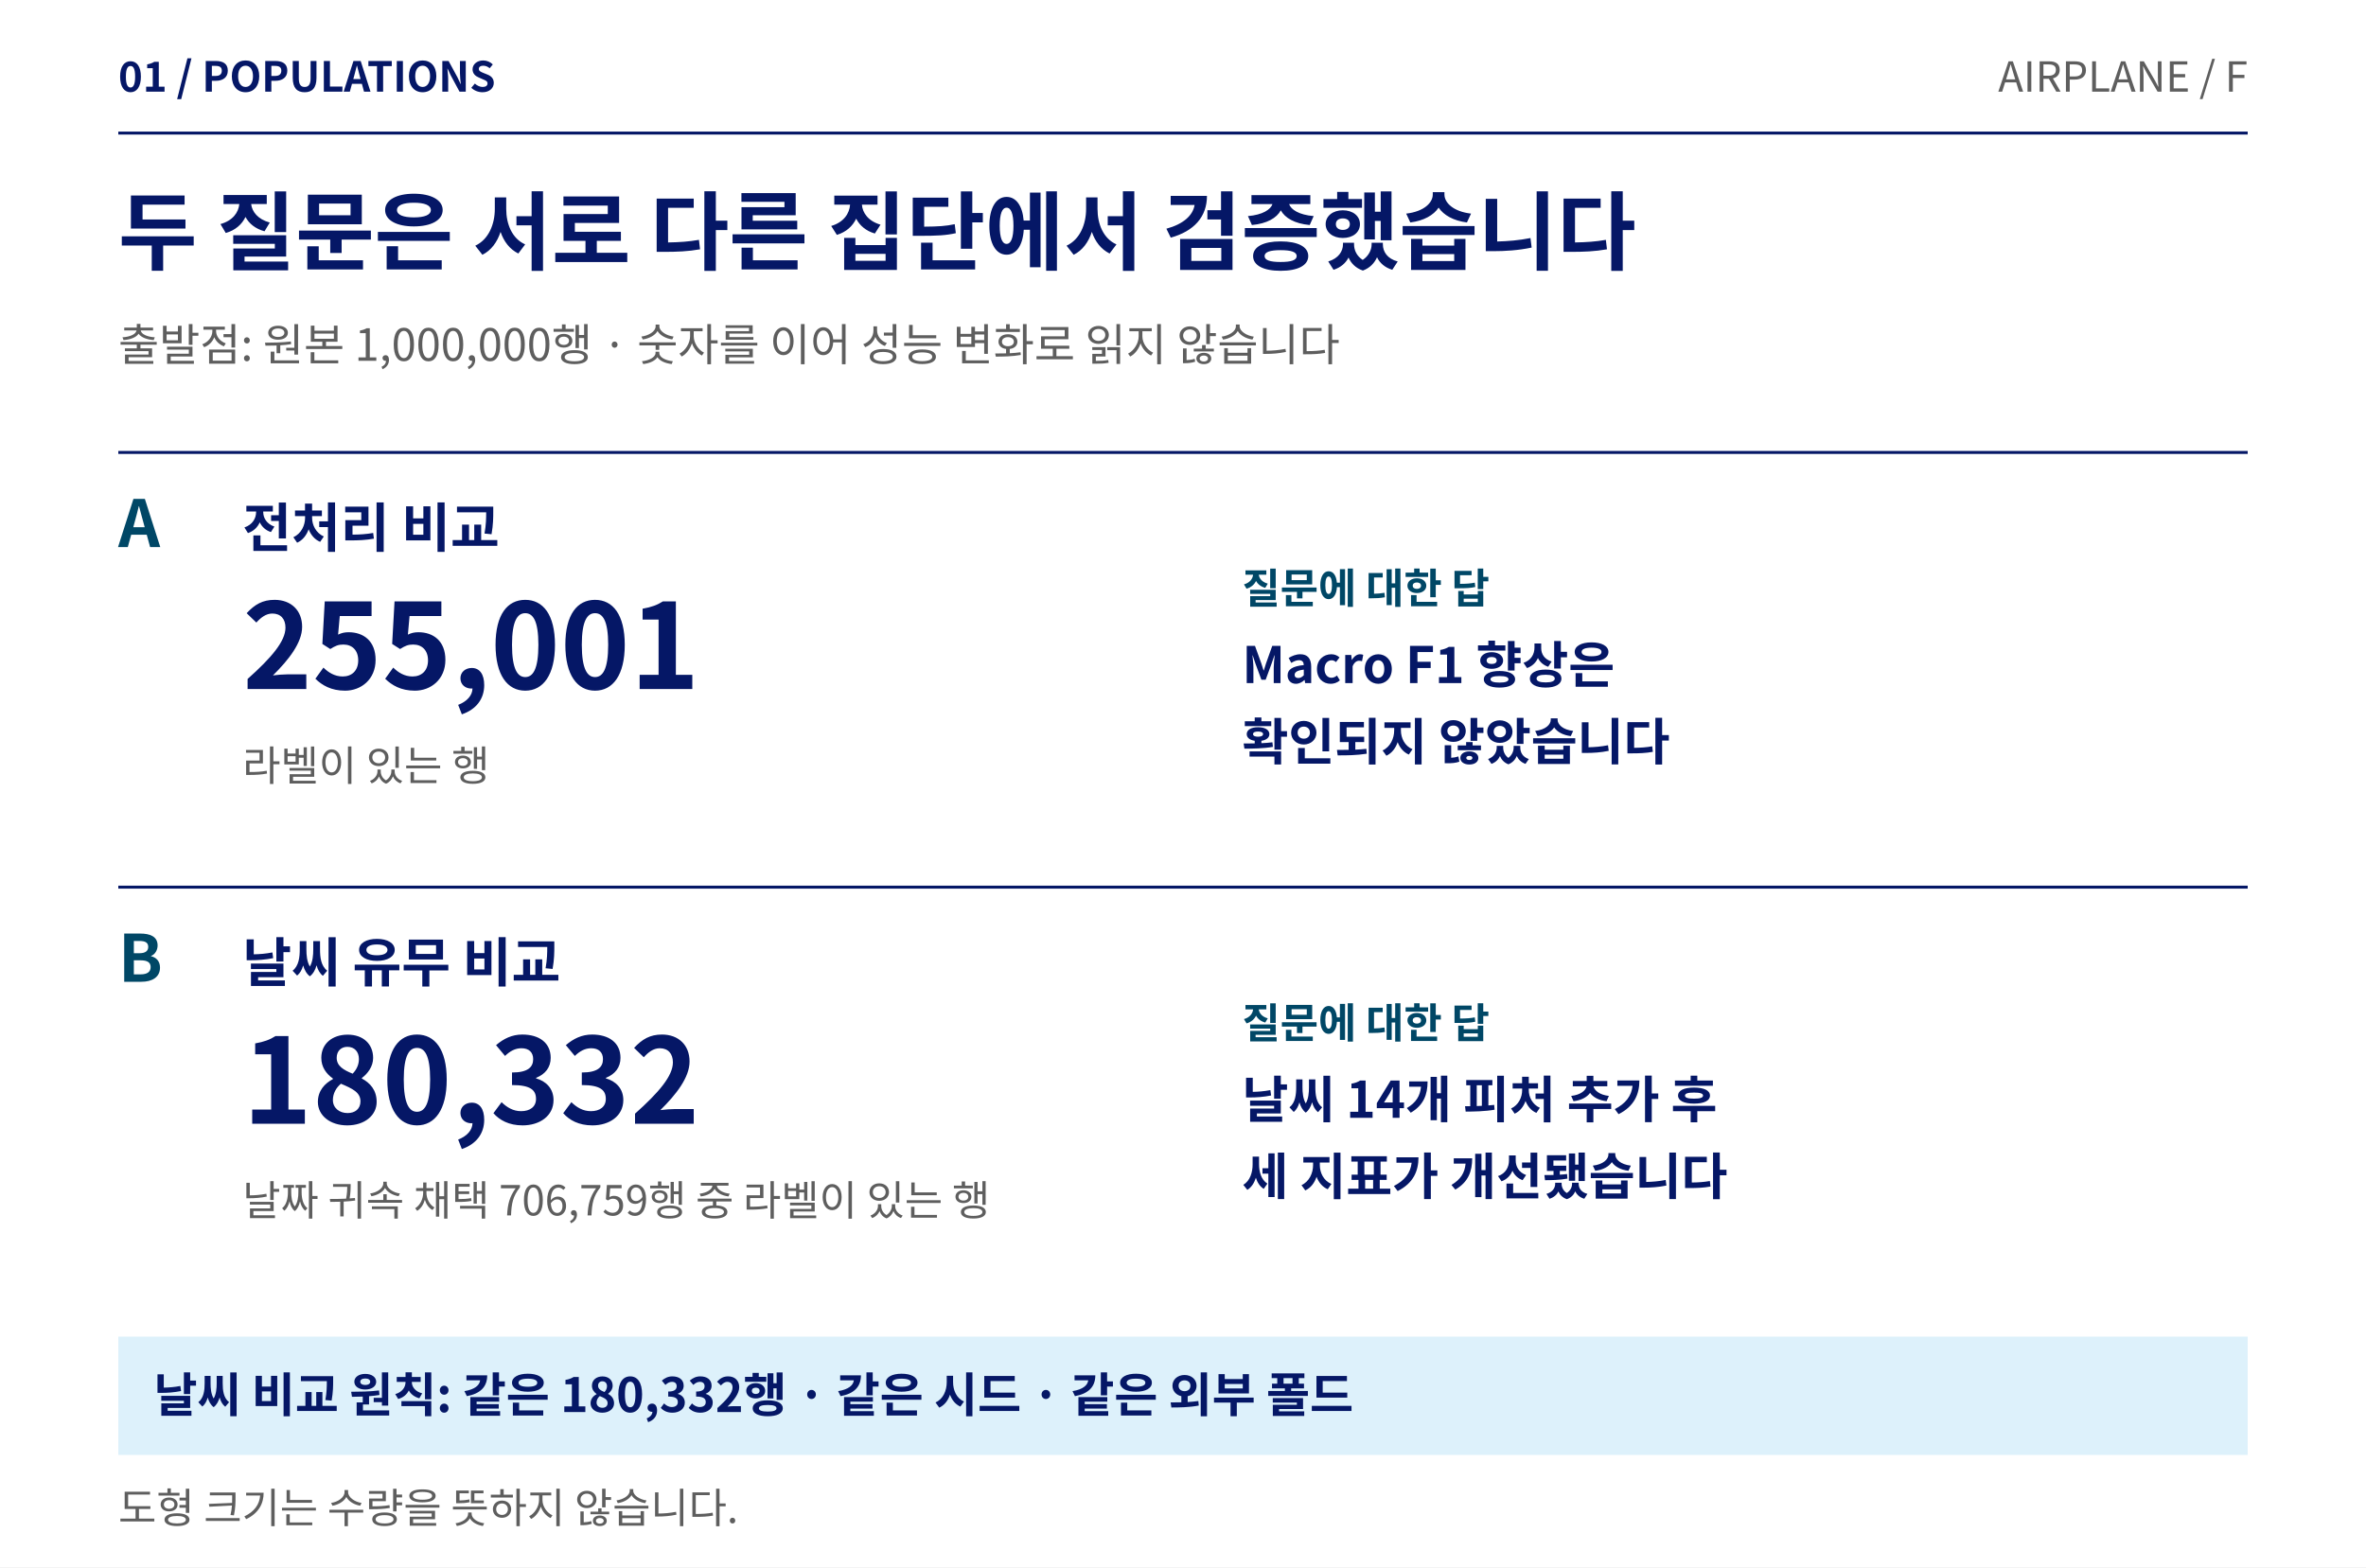
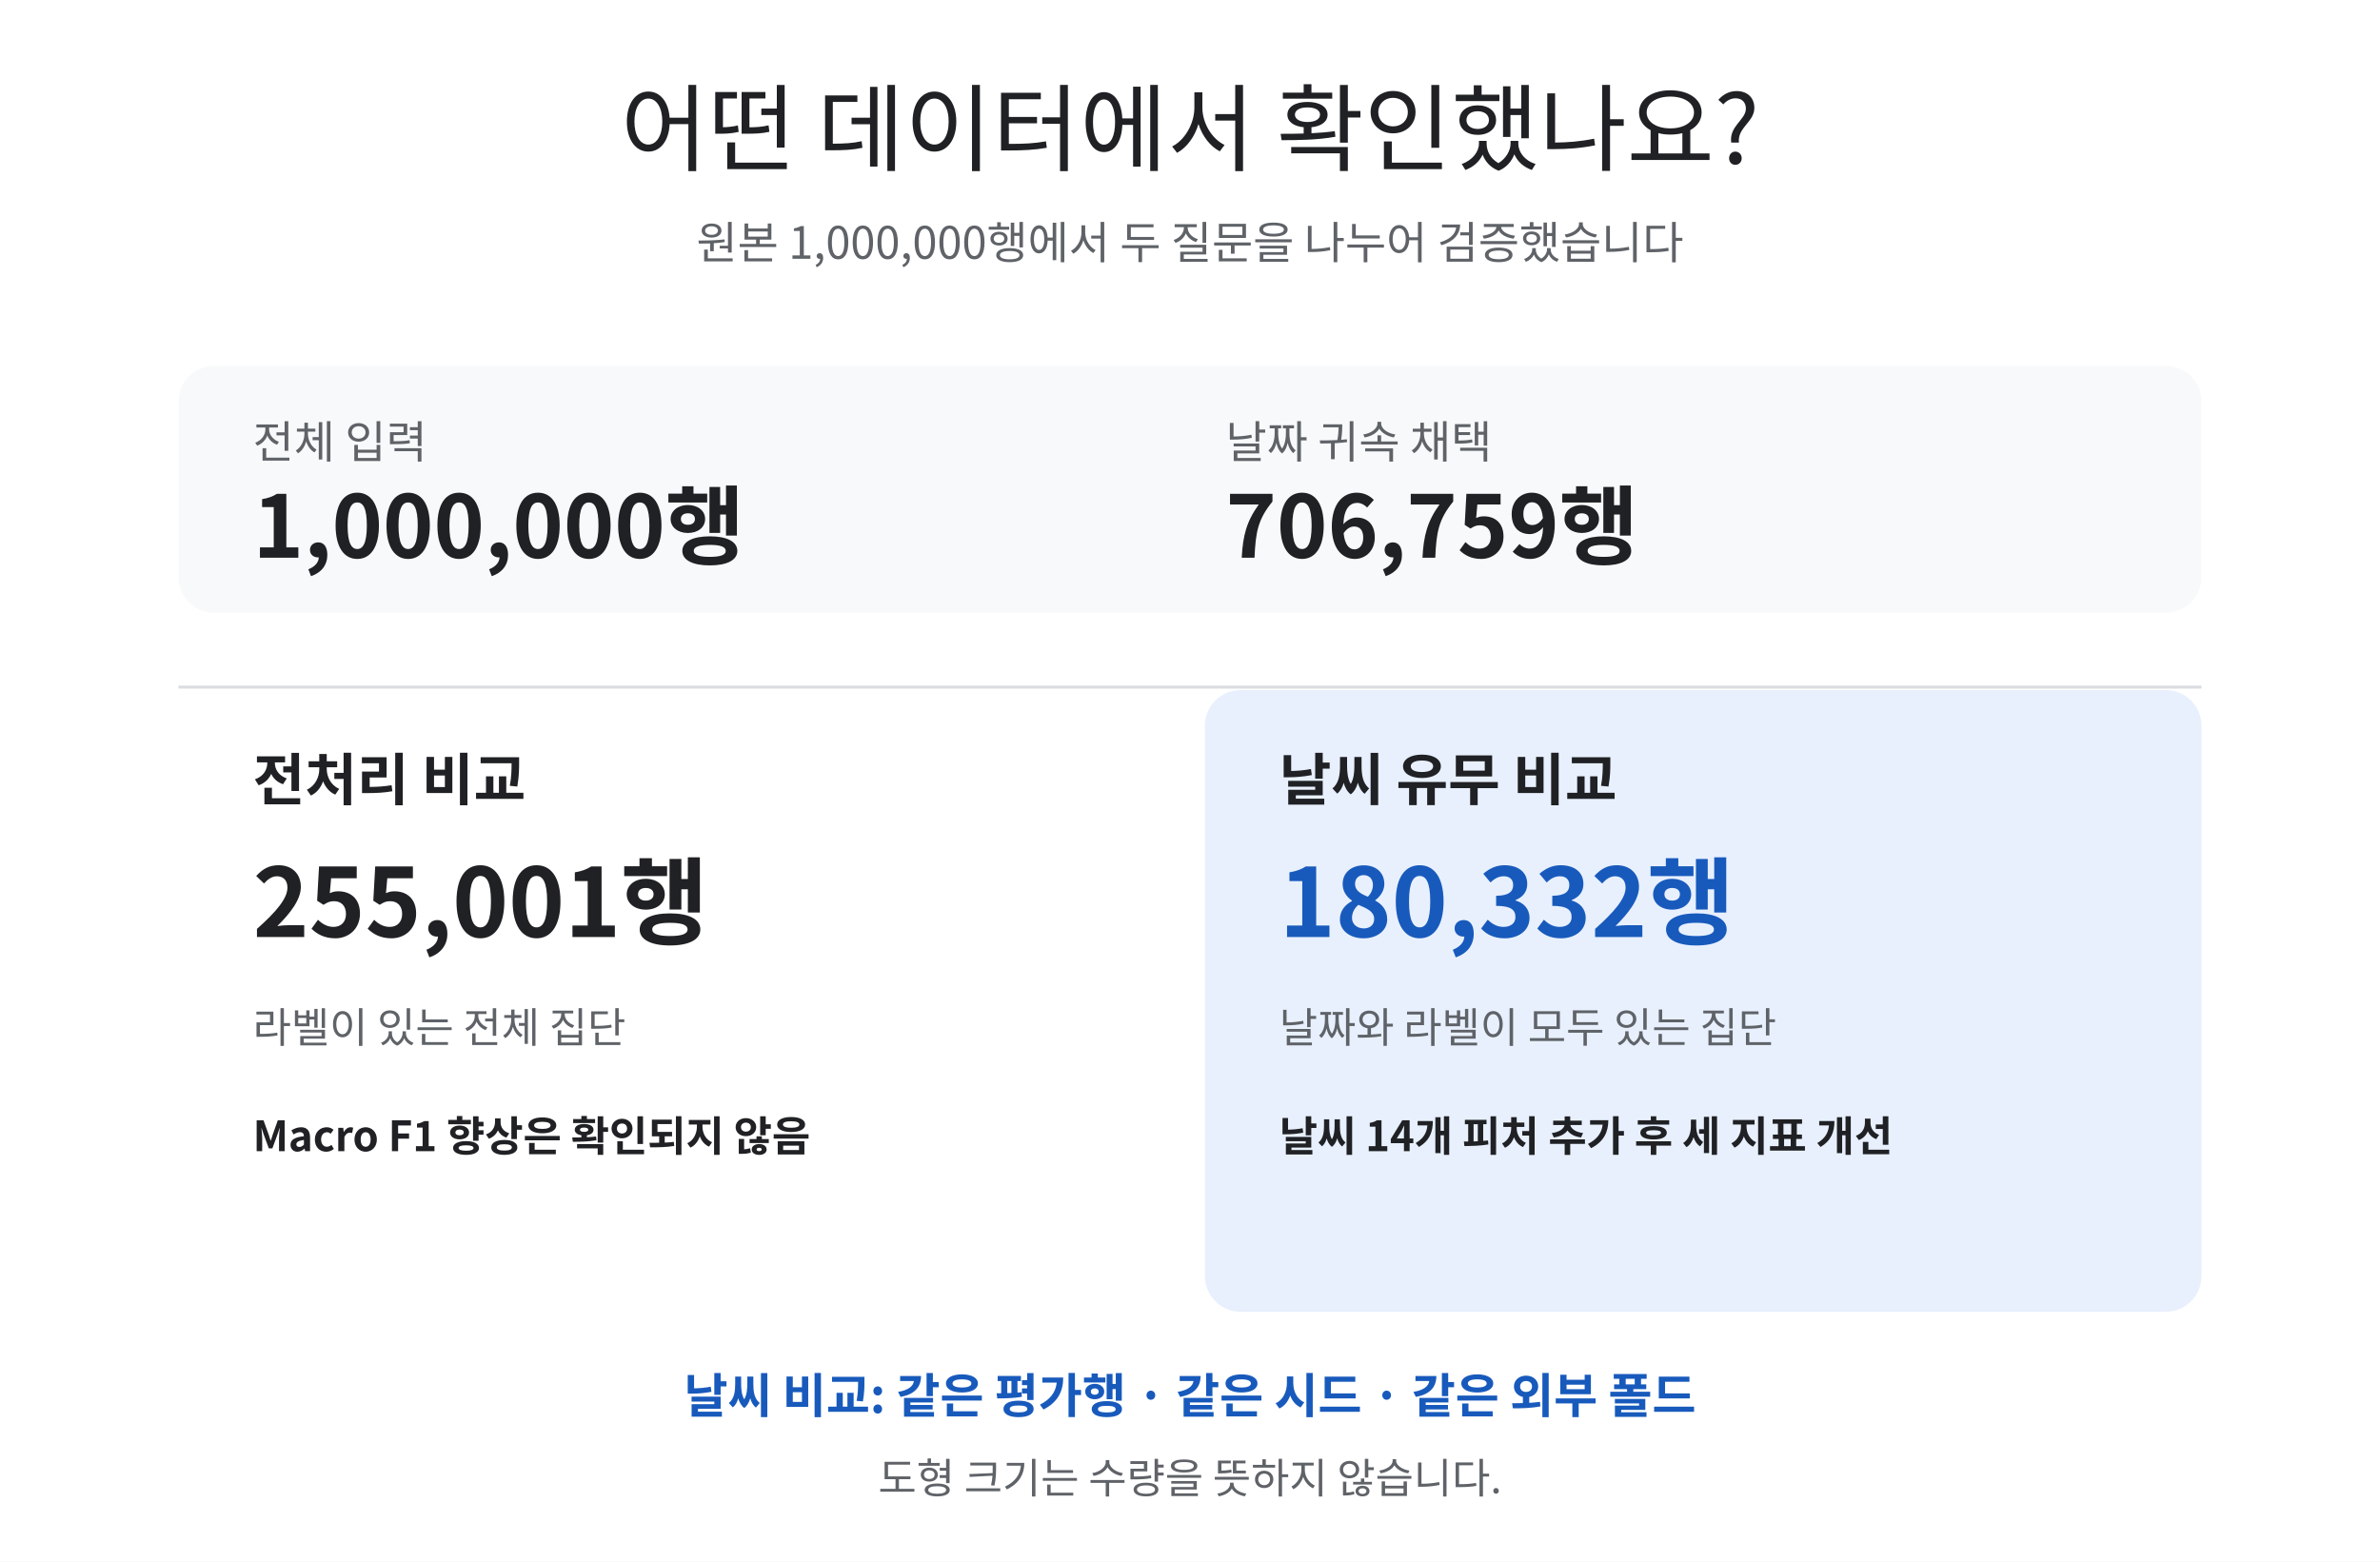
- <svg xmlns="http://www.w3.org/2000/svg" width="1600" height="1060" viewBox="0 0 1600 1060" role="img" aria-labelledby="title desc">
-   <rect width="1600" height="1060" fill="#FFFFFF" />
-   <text x="80" y="62" fill="#051766" font-family="Noto Sans CJK KR, Malgun Gothic, Apple SD Gothic Neo, sans-serif" font-size="28" font-weight="700" text-anchor="start" style="font-variant-numeric:tabular-nums">01 / POPULATIONS</text>
-   <text x="1520" y="62" fill="#5E5E5E" font-family="Noto Sans CJK KR, Malgun Gothic, Apple SD Gothic Neo, sans-serif" font-size="28" font-weight="400" text-anchor="end" style="font-variant-numeric:tabular-nums">AIRPLANE / F</text>
-   <line x1="80" y1="90" x2="1520" y2="90" stroke="#051766" stroke-width="2" />
-   <text x="80" y="178" fill="#051766" font-family="Noto Sans CJK KR, Malgun Gothic, Apple SD Gothic Neo, sans-serif" font-size="58" font-weight="800" text-anchor="start" style="font-variant-numeric:tabular-nums">두 질문은 서로 다른 집단에서 검증했습니다</text>
-   <text x="80" y="244" fill="#5E5E5E" font-family="Noto Sans CJK KR, Malgun Gothic, Apple SD Gothic Neo, sans-serif" font-size="30" font-weight="400" text-anchor="start" style="font-variant-numeric:tabular-nums">출발점: 원본 1,000,000행 · 숫자를 이어 성능 변화로 읽지 않습니다</text>
-   <line x1="80" y1="306" x2="1520" y2="306" stroke="#051766" stroke-width="2" />
-   <text x="80" y="370" fill="#004766" font-family="Noto Sans CJK KR, Malgun Gothic, Apple SD Gothic Neo, sans-serif" font-size="44" font-weight="800" text-anchor="start" style="font-variant-numeric:tabular-nums">A</text>
-   <text x="164" y="370" fill="#051766" font-family="Noto Sans CJK KR, Malgun Gothic, Apple SD Gothic Neo, sans-serif" font-size="36" font-weight="700" text-anchor="start" style="font-variant-numeric:tabular-nums">전처리 비교</text>
-   <text x="164" y="466" fill="#051766" font-family="Noto Sans CJK KR, Malgun Gothic, Apple SD Gothic Neo, sans-serif" font-size="80" font-weight="800" text-anchor="start" style="font-variant-numeric:tabular-nums">255,001</text>
-   <text x="164" y="528" fill="#5E5E5E" font-family="Noto Sans CJK KR, Malgun Gothic, Apple SD Gothic Neo, sans-serif" font-size="28" font-weight="400" text-anchor="start" style="font-variant-numeric:tabular-nums">라벨이 있는 행</text>
-   <text x="840" y="408" fill="#004766" font-family="Noto Sans CJK KR, Malgun Gothic, Apple SD Gothic Neo, sans-serif" font-size="28" font-weight="700" text-anchor="start" style="font-variant-numeric:tabular-nums">질문에 대한 답</text>
-   <text x="840" y="462" fill="#051766" font-family="Noto Sans CJK KR, Malgun Gothic, Apple SD Gothic Neo, sans-serif" font-size="34" font-weight="700" text-anchor="start" style="font-variant-numeric:tabular-nums">Macro F1 향상은</text>
-   <text x="840" y="514" fill="#051766" font-family="Noto Sans CJK KR, Malgun Gothic, Apple SD Gothic Neo, sans-serif" font-size="34" font-weight="700" text-anchor="start" style="font-variant-numeric:tabular-nums">확인되지 않았습니다</text>
-   <line x1="80" y1="600" x2="1520" y2="600" stroke="#051766" stroke-width="2" />
-   <text x="80" y="664" fill="#004766" font-family="Noto Sans CJK KR, Malgun Gothic, Apple SD Gothic Neo, sans-serif" font-size="44" font-weight="800" text-anchor="start" style="font-variant-numeric:tabular-nums">B</text>
-   <text x="164" y="664" fill="#051766" font-family="Noto Sans CJK KR, Malgun Gothic, Apple SD Gothic Neo, sans-serif" font-size="36" font-weight="700" text-anchor="start" style="font-variant-numeric:tabular-nums">날씨 유무 비교</text>
-   <text x="164" y="760" fill="#051766" font-family="Noto Sans CJK KR, Malgun Gothic, Apple SD Gothic Neo, sans-serif" font-size="80" font-weight="800" text-anchor="start" style="font-variant-numeric:tabular-nums">180,332</text>
-   <text x="164" y="822" fill="#5E5E5E" font-family="Noto Sans CJK KR, Malgun Gothic, Apple SD Gothic Neo, sans-serif" font-size="28" font-weight="400" text-anchor="start" style="font-variant-numeric:tabular-nums">날짜 귀속 채택 706,759행 중 라벨이 있는 행</text>
-   <text x="840" y="702" fill="#004766" font-family="Noto Sans CJK KR, Malgun Gothic, Apple SD Gothic Neo, sans-serif" font-size="28" font-weight="700" text-anchor="start" style="font-variant-numeric:tabular-nums">질문에 대한 답</text>
-   <text x="840" y="756" fill="#051766" font-family="Noto Sans CJK KR, Malgun Gothic, Apple SD Gothic Neo, sans-serif" font-size="34" font-weight="700" text-anchor="start" style="font-variant-numeric:tabular-nums">날씨 14개 피처 추가 후</text>
-   <text x="840" y="808" fill="#051766" font-family="Noto Sans CJK KR, Malgun Gothic, Apple SD Gothic Neo, sans-serif" font-size="34" font-weight="700" text-anchor="start" style="font-variant-numeric:tabular-nums">세 지표가 개선됐습니다</text>
-   <rect x="80" y="904" width="1440" height="80" fill="#DDF1FB" />
-   <text x="104" y="955" fill="#051766" font-family="Noto Sans CJK KR, Malgun Gothic, Apple SD Gothic Neo, sans-serif" font-size="32" font-weight="700" text-anchor="start" style="font-variant-numeric:tabular-nums">날씨 비교 원칙: 같은 180,332행 · 같은 시드 · 같은 외부 폴드</text>
-   <text x="80" y="1030" fill="#5E5E5E" font-family="Noto Sans CJK KR, Malgun Gothic, Apple SD Gothic Neo, sans-serif" font-size="28" font-weight="400" text-anchor="start" style="font-variant-numeric:tabular-nums">도형 크기는 수량을 뜻하지 않습니다.</text>
+ <svg xmlns="http://www.w3.org/2000/svg" width="1600" height="1050" viewBox="0 0 1600 1050" role="img" aria-labelledby="title desc" data-design="technical-launch-h">
+   <rect width="1600" height="1050" fill="#FFFFFF" />
+   <text x="800" y="110" fill="#202124" font-family="Noto Sans CJK KR, Malgun Gothic, Apple SD Gothic Neo, sans-serif" font-size="64" font-weight="500" text-anchor="middle" style="font-variant-numeric:tabular-nums">어떤 데이터에서 확인했나요?</text>
+   <text x="800" y="174" fill="#5F6368" font-family="Noto Sans CJK KR, Malgun Gothic, Apple SD Gothic Neo, sans-serif" font-size="30" font-weight="400" text-anchor="middle" style="font-variant-numeric:tabular-nums">원본 1,000,000행에서 두 질문을 나누어 검증했습니다</text>
+   <rect x="120" y="246" width="1360" height="166" fill="#F8F9FA" rx="24" />
+   <text x="170" y="308" fill="#5F6368" font-family="Noto Sans CJK KR, Malgun Gothic, Apple SD Gothic Neo, sans-serif" font-size="30" font-weight="400" text-anchor="start" style="font-variant-numeric:tabular-nums">전체 입력</text>
+   <text x="170" y="375" fill="#202124" font-family="Noto Sans CJK KR, Malgun Gothic, Apple SD Gothic Neo, sans-serif" font-size="58" font-weight="600" text-anchor="start" style="font-variant-numeric:tabular-nums">1,000,000행</text>
+   <text x="824" y="308" fill="#5F6368" font-family="Noto Sans CJK KR, Malgun Gothic, Apple SD Gothic Neo, sans-serif" font-size="30" font-weight="400" text-anchor="start" style="font-variant-numeric:tabular-nums">날짜 귀속 채택</text>
+   <text x="824" y="375" fill="#202124" font-family="Noto Sans CJK KR, Malgun Gothic, Apple SD Gothic Neo, sans-serif" font-size="58" font-weight="600" text-anchor="start" style="font-variant-numeric:tabular-nums">706,759행</text>
+   <line x1="120" y1="462" x2="1480" y2="462" stroke="#DADCE0" stroke-width="2" />
+   <rect x="810" y="464" width="670" height="418" fill="#E8F0FE" rx="24" />
+   <text x="170" y="538" fill="#202124" font-family="Noto Sans CJK KR, Malgun Gothic, Apple SD Gothic Neo, sans-serif" font-size="38" font-weight="600" text-anchor="start" style="font-variant-numeric:tabular-nums">전처리 비교</text>
+   <text x="170" y="630" fill="#202124" font-family="Noto Sans CJK KR, Malgun Gothic, Apple SD Gothic Neo, sans-serif" font-size="64" font-weight="600" text-anchor="start" style="font-variant-numeric:tabular-nums">255,001행</text>
+   <text x="170" y="701" fill="#5F6368" font-family="Noto Sans CJK KR, Malgun Gothic, Apple SD Gothic Neo, sans-serif" font-size="28" font-weight="400" text-anchor="start" style="font-variant-numeric:tabular-nums">라벨이 있는 전체 집단</text>
+   <text x="170" y="774" fill="#202124" font-family="Noto Sans CJK KR, Malgun Gothic, Apple SD Gothic Neo, sans-serif" font-size="28" font-weight="600" text-anchor="start" style="font-variant-numeric:tabular-nums">Macro F1 향상은 확인되지 않음</text>
+   <text x="860" y="538" fill="#202124" font-family="Noto Sans CJK KR, Malgun Gothic, Apple SD Gothic Neo, sans-serif" font-size="38" font-weight="600" text-anchor="start" style="font-variant-numeric:tabular-nums">날씨 유무 비교</text>
+   <text x="860" y="630" fill="#185ABC" font-family="Noto Sans CJK KR, Malgun Gothic, Apple SD Gothic Neo, sans-serif" font-size="64" font-weight="600" text-anchor="start" style="font-variant-numeric:tabular-nums">180,332행</text>
+   <text x="860" y="701" fill="#5F6368" font-family="Noto Sans CJK KR, Malgun Gothic, Apple SD Gothic Neo, sans-serif" font-size="28" font-weight="400" text-anchor="start" style="font-variant-numeric:tabular-nums">날짜와 라벨이 모두 있는 집단</text>
+   <text x="860" y="774" fill="#202124" font-family="Noto Sans CJK KR, Malgun Gothic, Apple SD Gothic Neo, sans-serif" font-size="28" font-weight="600" text-anchor="start" style="font-variant-numeric:tabular-nums">날씨 14개 피처 추가 후 세 지표 개선</text>
+   <text x="800" y="950" fill="#185ABC" font-family="Noto Sans CJK KR, Malgun Gothic, Apple SD Gothic Neo, sans-serif" font-size="32" font-weight="600" text-anchor="middle" style="font-variant-numeric:tabular-nums">날씨 비교: 같은 평가행 · 같은 시드 · 같은 외부 폴드</text>
+   <text x="800" y="1004" fill="#5F6368" font-family="Noto Sans CJK KR, Malgun Gothic, Apple SD Gothic Neo, sans-serif" font-size="28" font-weight="400" text-anchor="middle" style="font-variant-numeric:tabular-nums">도형 크기는 수량을 뜻하지 않습니다.</text>
</svg>
